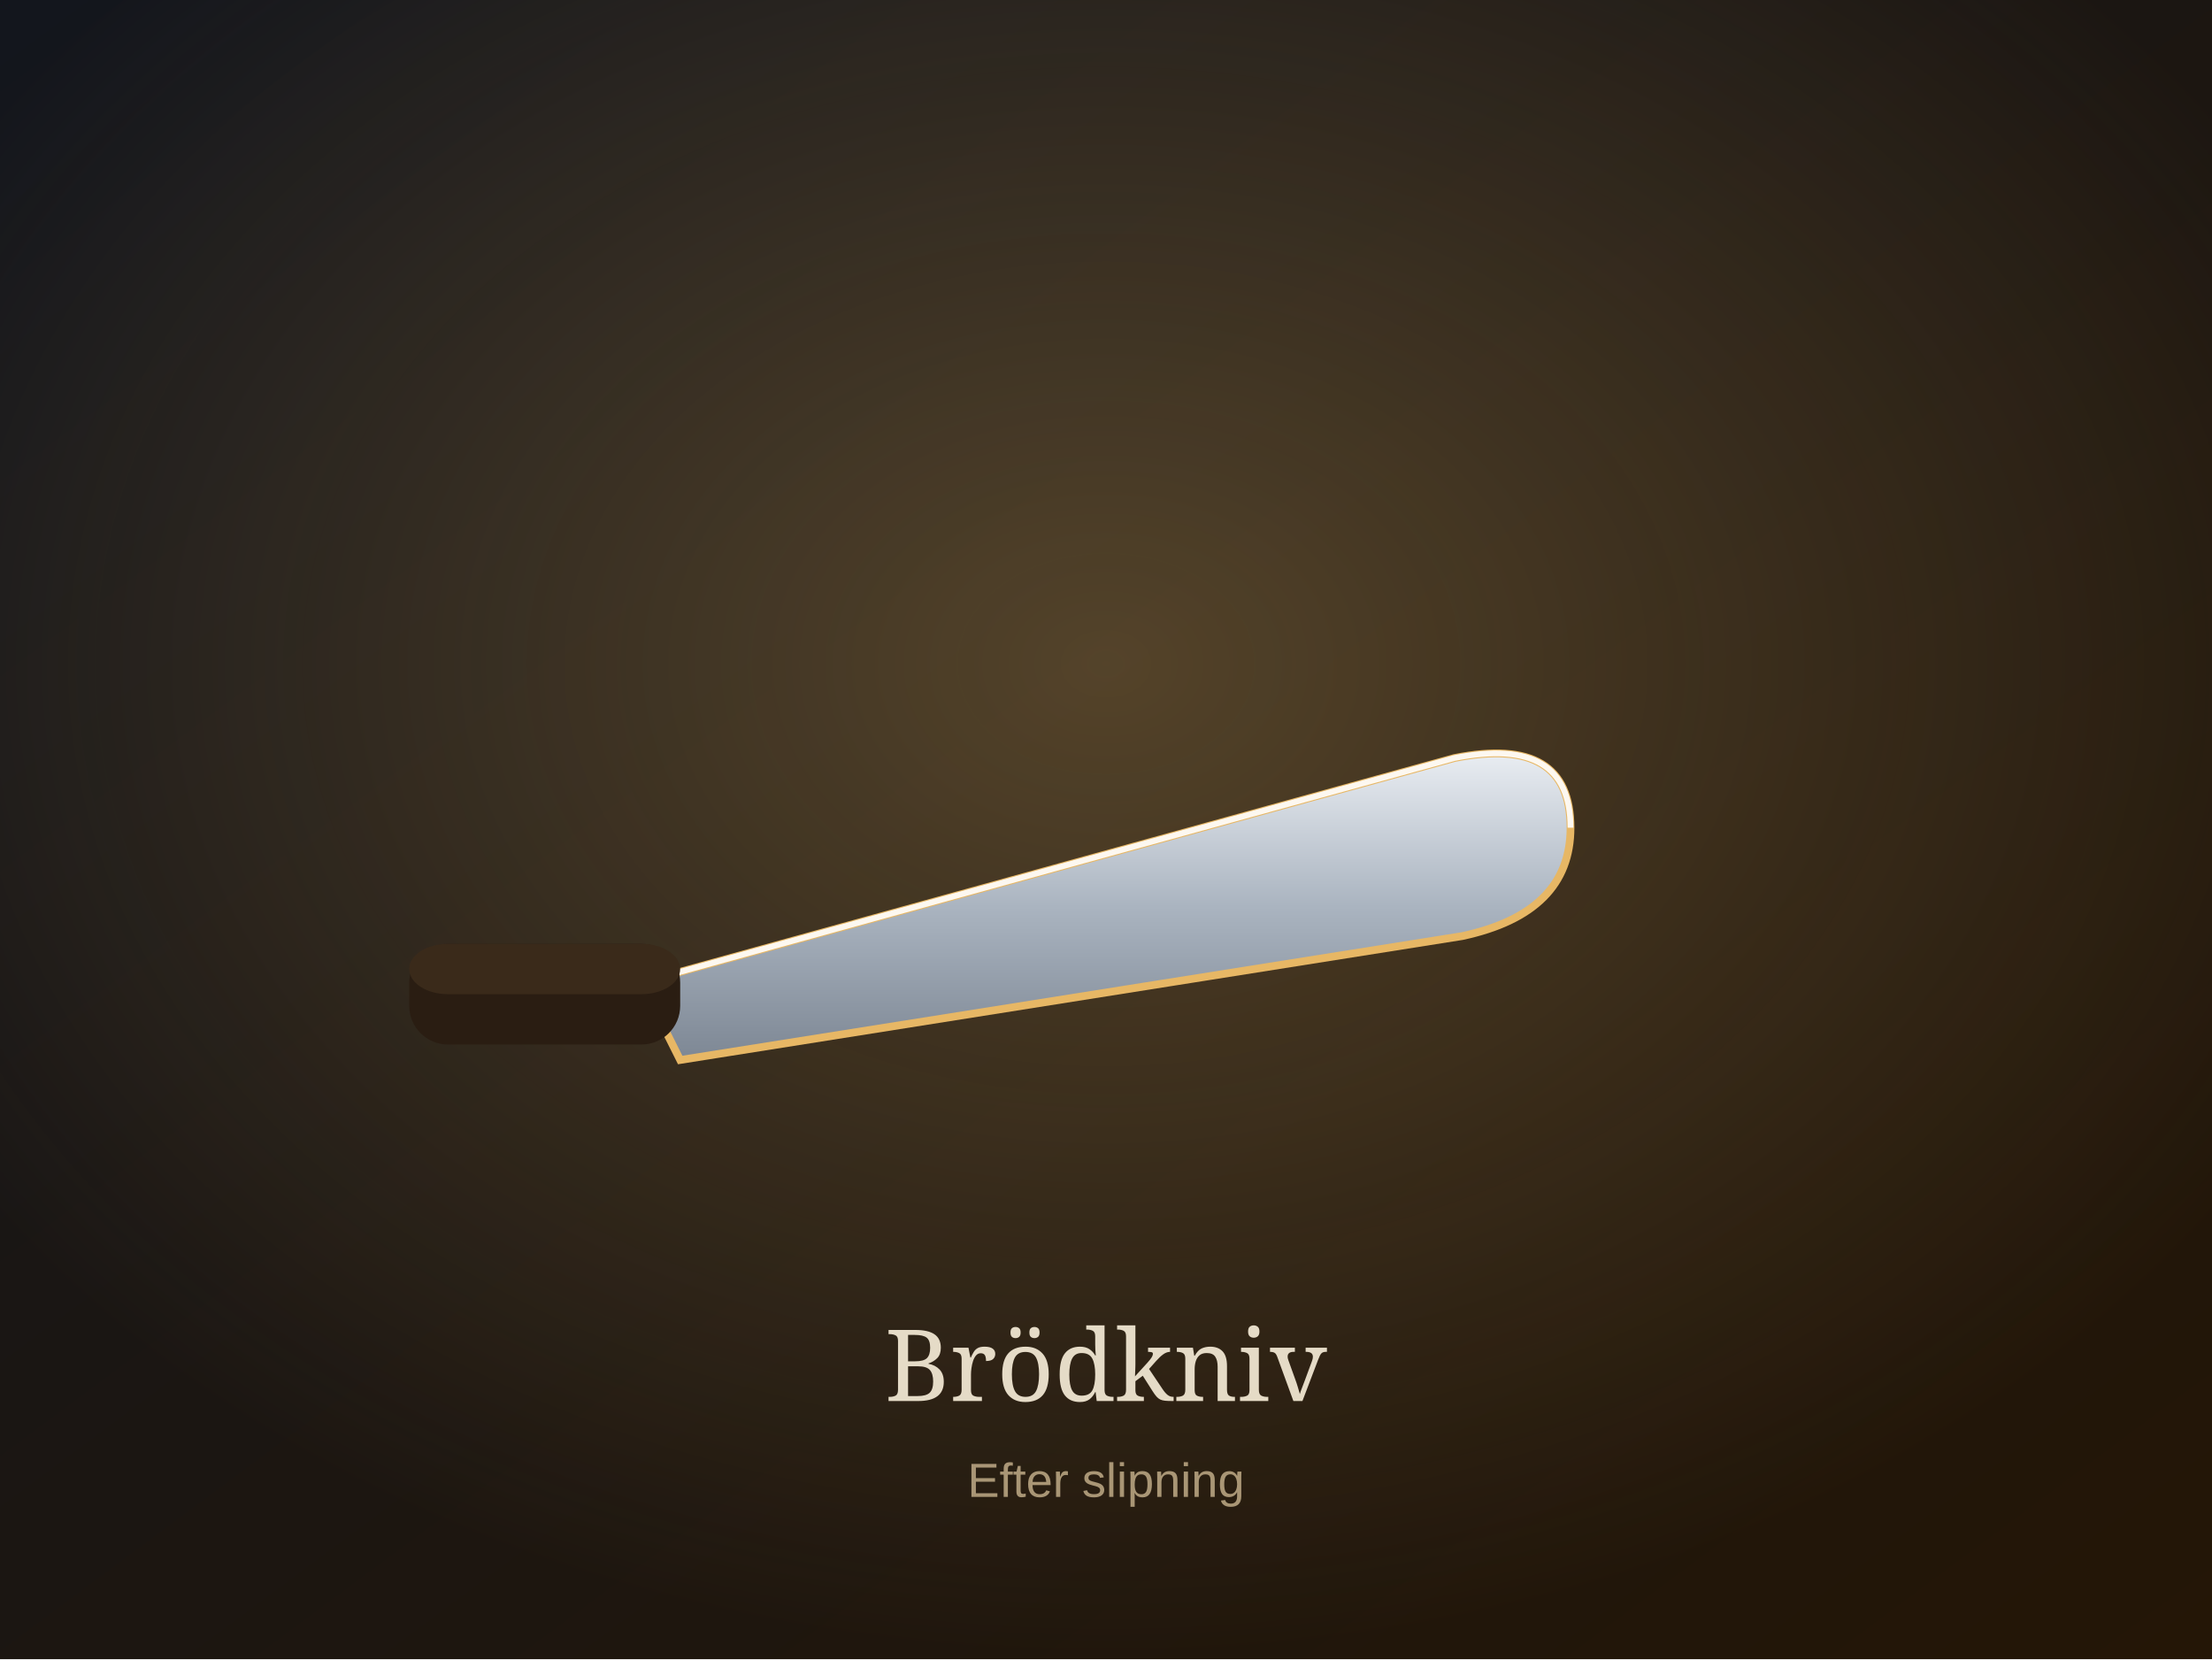
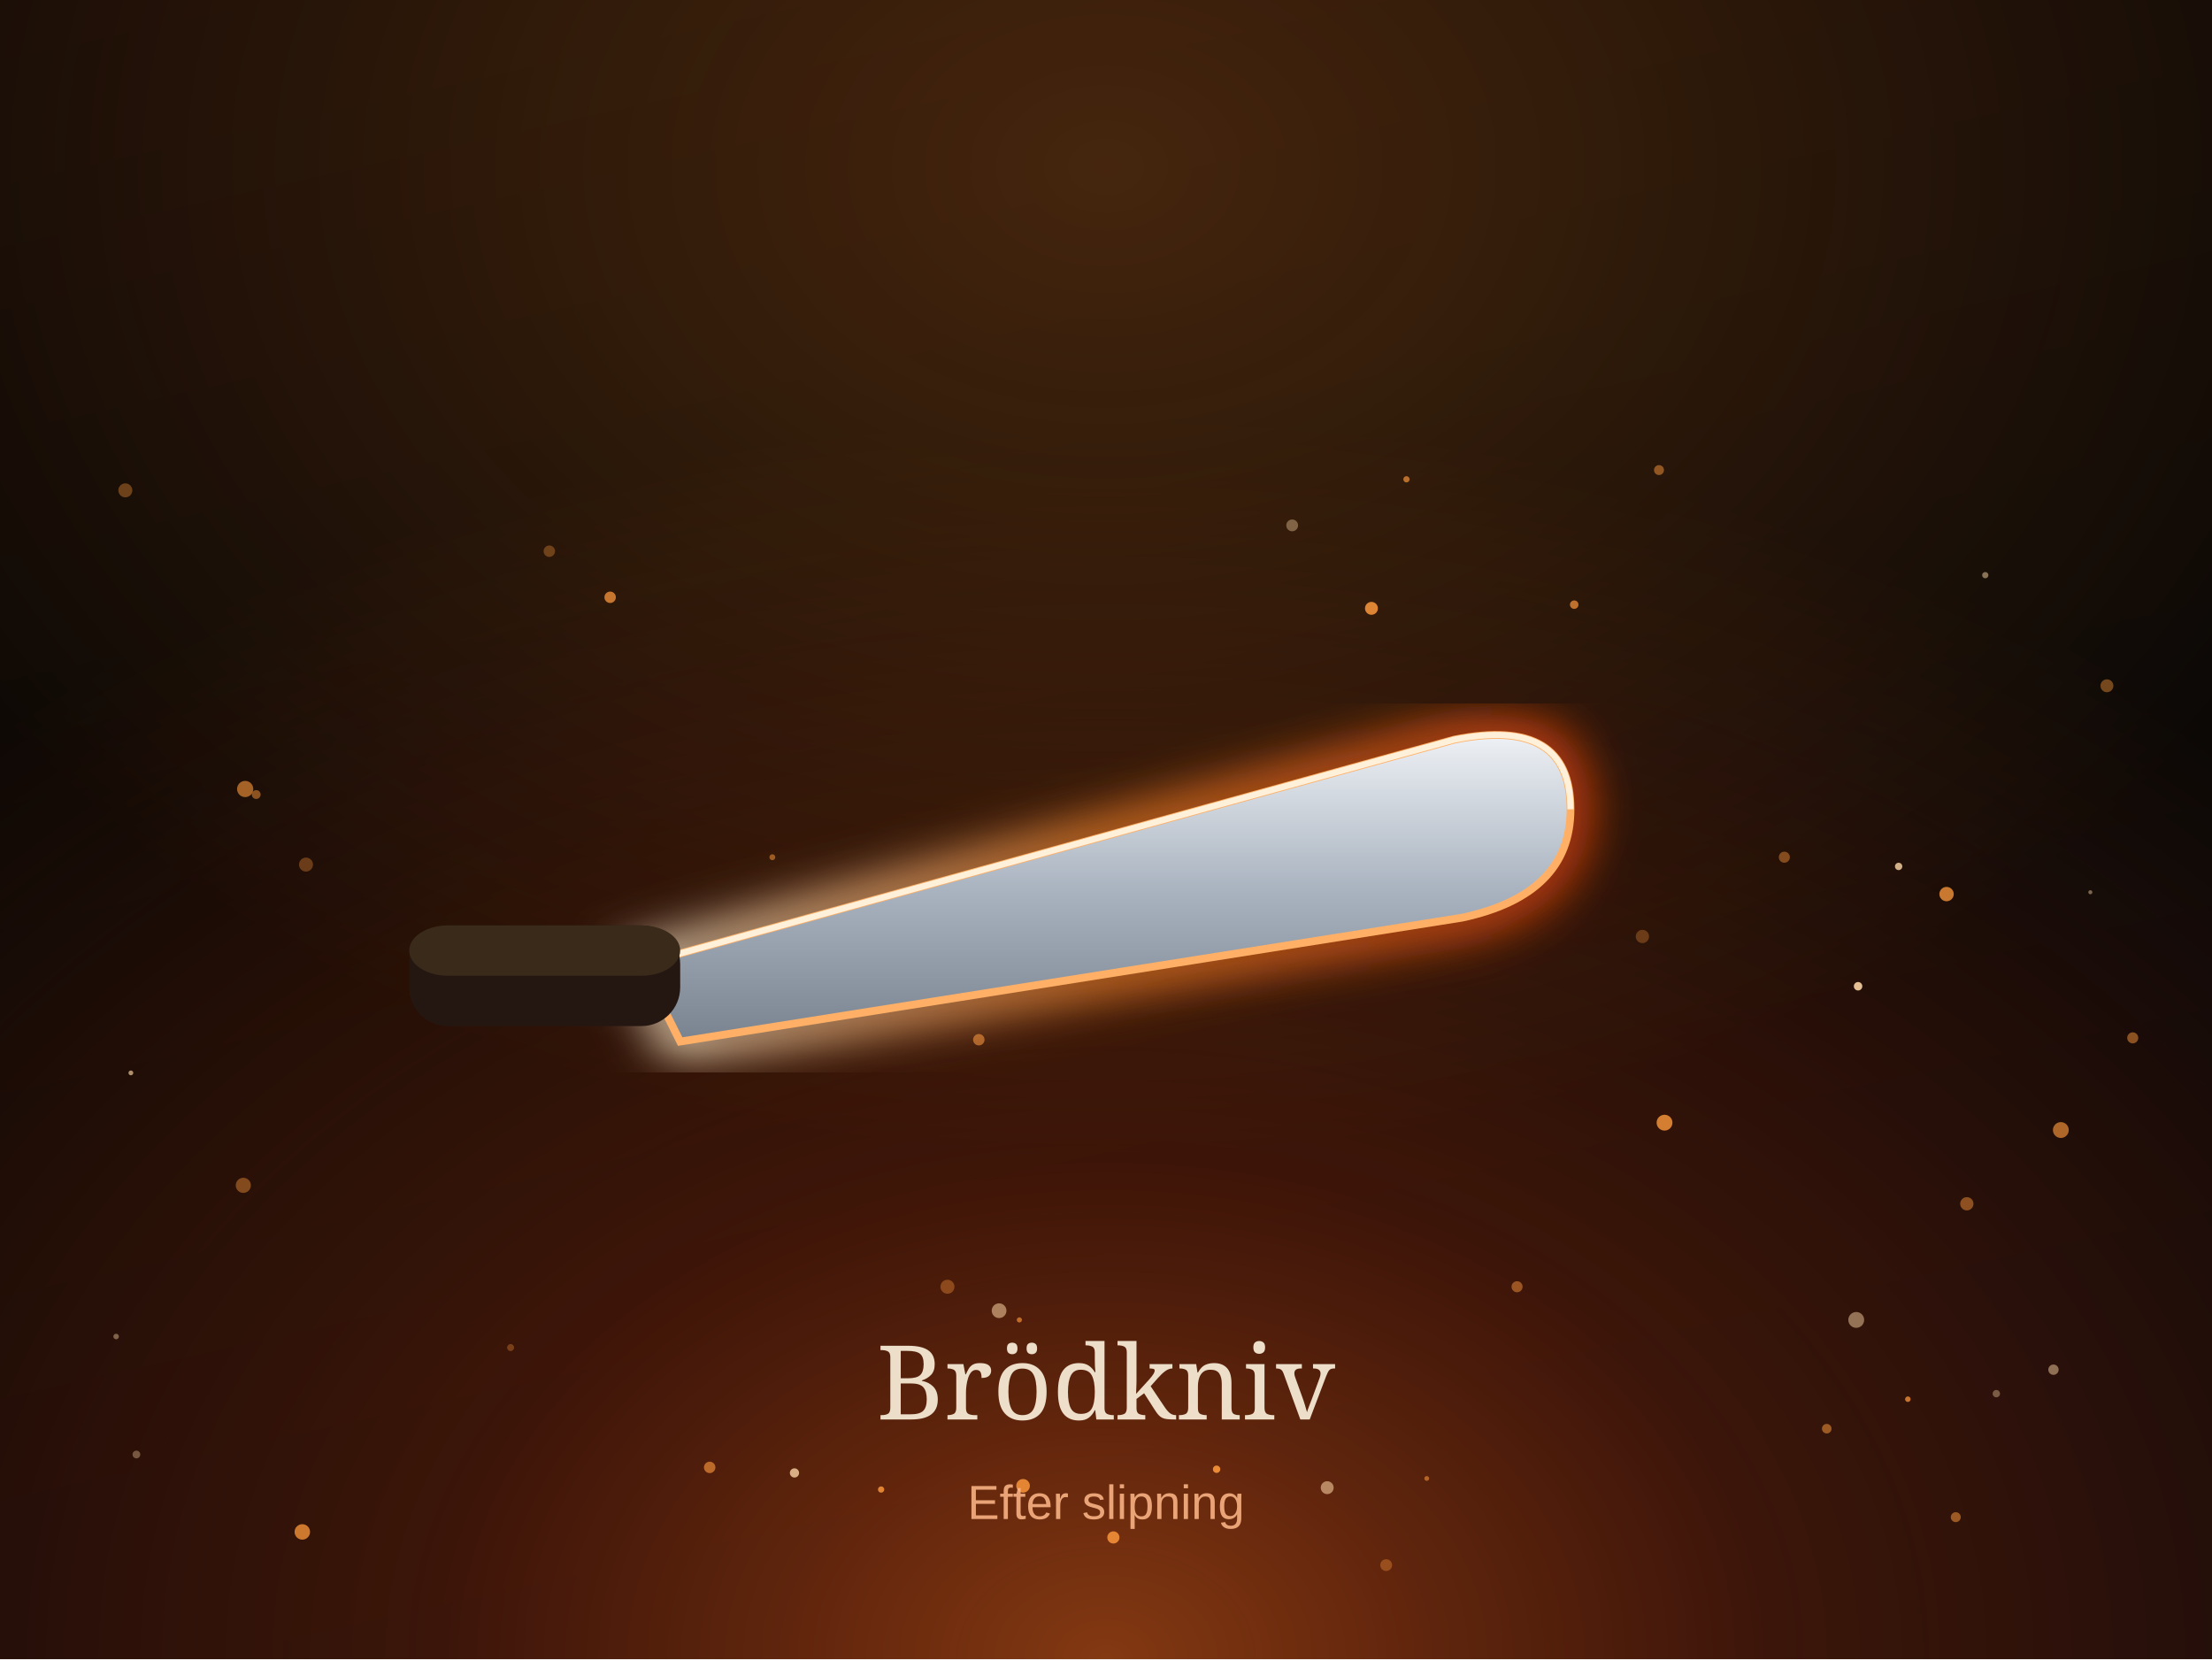
<svg xmlns="http://www.w3.org/2000/svg" viewBox="0 0 1200 900" width="1200" height="900">
  <defs>
-     <linearGradient id="bg" x1="0" y1="0" x2="1" y2="1">
-       <stop offset="0" stop-color="#13161d" />
-       <stop offset="1" stop-color="#241606" />
+     <linearGradient id="bg" x1="0" y1="0" x2="0.3" y2="1">
+       <stop offset="0" stop-color="#140a05" />
+       <stop offset="0.55" stop-color="#0c0805" />
+       <stop offset="1" stop-color="#080709" />
    </linearGradient>
    <linearGradient id="steel" x1="0" y1="0" x2="0" y2="1">
-       <stop offset="0" stop-color="#e9edf2" />
+       <stop offset="0" stop-color="#eef1f5" />
      <stop offset="0.5" stop-color="#aab4c0" />
-       <stop offset="1" stop-color="#7d8794" />
+       <stop offset="1" stop-color="#79838f" />
    </linearGradient>
-     <radialGradient id="glow" cx="0.5" cy="0.4" r="0.6">
-       <stop offset="0" stop-color="#E7B765" stop-opacity="0.28" />
-       <stop offset="1" stop-color="#E7B765" stop-opacity="0" />
+     <linearGradient id="hotedge" x1="0" y1="0" x2="1" y2="0">
+       <stop offset="0" stop-color="#fff3d6" />
+       <stop offset="0.5" stop-color="#ff8a2b" />
+       <stop offset="1" stop-color="#f2480c" />
+     </linearGradient>
+     <radialGradient id="forge" cx="0.5" cy="1" r="0.75">
+       <stop offset="0" stop-color="#ff6a1a" stop-opacity="0.5" />
+       <stop offset="0.4" stop-color="#f2480c" stop-opacity="0.22" />
+       <stop offset="1" stop-color="#f2480c" stop-opacity="0" />
    </radialGradient>
+     <radialGradient id="topglow" cx="0.5" cy="0.1" r="0.6">
+       <stop offset="0" stop-color="#FF8A2B" stop-opacity="0.22" />
+       <stop offset="1" stop-color="#FF8A2B" stop-opacity="0" />
+     </radialGradient>
+     <filter id="soft">
+       <feGaussianBlur stdDeviation="6" />
+     </filter>
  </defs>
  <rect width="1200" height="900" fill="url(#bg)" />
-   <rect width="1200" height="900" fill="url(#glow)" />
-   <g transform="translate(600 470) scale(2.1)">
-     <path d="M-120 30 L90 -28 Q120 -34 120 -10 Q120 12 92 18 L-110 50 Z" fill="url(#steel)" stroke="#E7B765" stroke-width="2" />
-     <path d="M-120 30 L90 -28 Q120 -34 120 -10" fill="none" stroke="#ffffff" stroke-width="1.5" opacity="0.9" />
-     <rect x="-180" y="20" width="70" height="26" rx="10" fill="#2a1d12" />
+   <rect width="1200" height="900" fill="url(#forge)" />
+   <rect width="1200" height="900" fill="url(#topglow)" />
+   <circle cx="385" cy="796" r="3.1" fill="#ff9a3c" opacity="0.61" />
+   <circle cx="752" cy="849" r="3.2" fill="#ff9a3c" opacity="0.35" />
+   <circle cx="744" cy="330" r="3.5" fill="#ff9a3c" opacity="0.83" />
+   <circle cx="478" cy="808" r="1.7" fill="#ff9a3c" opacity="0.81" />
+   <circle cx="164" cy="831" r="4.2" fill="#ff9a3c" opacity="0.75" />
+   <circle cx="763" cy="260" r="1.7" fill="#ff9a3c" opacity="0.66" />
+   <circle cx="660" cy="797" r="2.0" fill="#ff9a3c" opacity="0.87" />
+   <circle cx="331" cy="324" r="3.1" fill="#ff9a3c" opacity="0.73" />
+   <circle cx="604" cy="834" r="3.3" fill="#ff9a3c" opacity="0.81" />
+   <circle cx="531" cy="564" r="3.1" fill="#ff9a3c" opacity="0.56" />
+   <circle cx="854" cy="328" r="2.3" fill="#ff9a3c" opacity="0.69" />
+   <circle cx="1067" cy="653" r="3.6" fill="#ff9a3c" opacity="0.47" />
+   <circle cx="891" cy="508" r="3.6" fill="#ff9a3c" opacity="0.30" />
+   <circle cx="132" cy="643" r="4.1" fill="#ff9a3c" opacity="0.42" />
+   <circle cx="553" cy="716" r="1.4" fill="#ff9a3c" opacity="0.64" />
+   <circle cx="139" cy="431" r="2.4" fill="#ff9a3c" opacity="0.49" />
+   <circle cx="166" cy="469" r="3.8" fill="#ff9a3c" opacity="0.33" />
+   <circle cx="1061" cy="823" r="2.7" fill="#ff9a3c" opacity="0.52" />
+   <circle cx="277" cy="731" r="1.9" fill="#ff9a3c" opacity="0.32" />
+   <circle cx="555" cy="806" r="3.7" fill="#ff9a3c" opacity="0.82" />
+   <circle cx="991" cy="775" r="2.6" fill="#ff9a3c" opacity="0.52" />
+   <circle cx="903" cy="609" r="4.3" fill="#ff9a3c" opacity="0.79" />
+   <circle cx="900" cy="255" r="2.7" fill="#ff9a3c" opacity="0.49" />
+   <circle cx="1143" cy="372" r="3.5" fill="#ff9a3c" opacity="0.42" />
+   <circle cx="419" cy="465" r="1.6" fill="#ff9a3c" opacity="0.51" />
+   <circle cx="800" cy="414" r="3.2" fill="#ff9a3c" opacity="0.33" />
+   <circle cx="1118" cy="613" r="4.3" fill="#ff9a3c" opacity="0.64" />
+   <circle cx="823" cy="698" r="3.0" fill="#ff9a3c" opacity="0.48" />
+   <circle cx="1056" cy="485" r="3.9" fill="#ff9a3c" opacity="0.76" />
+   <circle cx="514" cy="698" r="3.8" fill="#ff9a3c" opacity="0.36" />
+   <circle cx="516" cy="509" r="3.9" fill="#ff9a3c" opacity="0.48" />
+   <circle cx="68" cy="266" r="3.8" fill="#ff9a3c" opacity="0.36" />
+   <circle cx="133" cy="428" r="4.4" fill="#ff9a3c" opacity="0.60" />
+   <circle cx="298" cy="299" r="3.1" fill="#ff9a3c" opacity="0.33" />
+   <circle cx="1035" cy="759" r="1.5" fill="#ff9a3c" opacity="0.73" />
+   <circle cx="774" cy="802" r="1.3" fill="#ff9a3c" opacity="0.55" />
+   <circle cx="968" cy="465" r="3.0" fill="#ff9a3c" opacity="0.43" />
+   <circle cx="1157" cy="563" r="3.0" fill="#ff9a3c" opacity="0.49" />
+   <circle cx="1007" cy="716" r="4.3" fill="#ffd9a8" opacity="0.48" />
+   <circle cx="1114" cy="743" r="2.8" fill="#ffd9a8" opacity="0.48" />
+   <circle cx="74" cy="789" r="2.1" fill="#ffd9a8" opacity="0.35" />
+   <circle cx="1030" cy="470" r="2.0" fill="#ffd9a8" opacity="0.79" />
+   <circle cx="1077" cy="312" r="1.7" fill="#ffd9a8" opacity="0.49" />
+   <circle cx="1134" cy="484" r="1.1" fill="#ffd9a8" opacity="0.44" />
+   <circle cx="1008" cy="535" r="2.3" fill="#ffd9a8" opacity="0.87" />
+   <circle cx="63" cy="725" r="1.5" fill="#ffd9a8" opacity="0.41" />
+   <circle cx="1083" cy="756" r="2.0" fill="#ffd9a8" opacity="0.37" />
+   <circle cx="542" cy="711" r="4.0" fill="#ffd9a8" opacity="0.53" />
+   <circle cx="71" cy="582" r="1.3" fill="#ffd9a8" opacity="0.64" />
+   <circle cx="720" cy="807" r="3.5" fill="#ffd9a8" opacity="0.55" />
+   <circle cx="431" cy="799" r="2.5" fill="#ffd9a8" opacity="0.77" />
+   <circle cx="701" cy="285" r="3.2" fill="#ffd9a8" opacity="0.38" />
+   <g transform="translate(600 460) scale(2.1)">
+     <path d="M-120 30 L90 -28 Q120 -34 120 -10 Q120 12 92 18 L-110 50 Z" fill="none" stroke="url(#hotedge)" stroke-width="10" opacity="0.85" filter="url(#soft)" />
+     <path d="M-120 30 L90 -28 Q120 -34 120 -10 Q120 12 92 18 L-110 50 Z" fill="url(#steel)" stroke="#ffb066" stroke-width="2" />
+     <path d="M-120 30 L90 -28 Q120 -34 120 -10" fill="none" stroke="#fff3e0" stroke-width="1.6" opacity="0.95" />
+     <rect x="-180" y="20" width="70" height="26" rx="10" fill="#241712" />
    <rect x="-180" y="20" width="70" height="13" rx="10" fill="#3a2a1a" />
  </g>
-   <text x="600" y="760" text-anchor="middle" font-family="Georgia, serif" font-size="54" fill="#f4ead6" opacity="0.92">Brödkniv</text>
-   <text x="600" y="812" text-anchor="middle" font-family="Arial, sans-serif" font-size="26" fill="#c9b48f" opacity="0.8">Efter slipning</text>
+   <text x="600" y="770" text-anchor="middle" font-family="Georgia, serif" font-size="56" fill="#f6ead6" opacity="0.94">Brödkniv</text>
+   <text x="600" y="824" text-anchor="middle" font-family="Arial, sans-serif" font-size="26" fill="#ffb98a" opacity="0.85">Efter slipning</text>
</svg>
